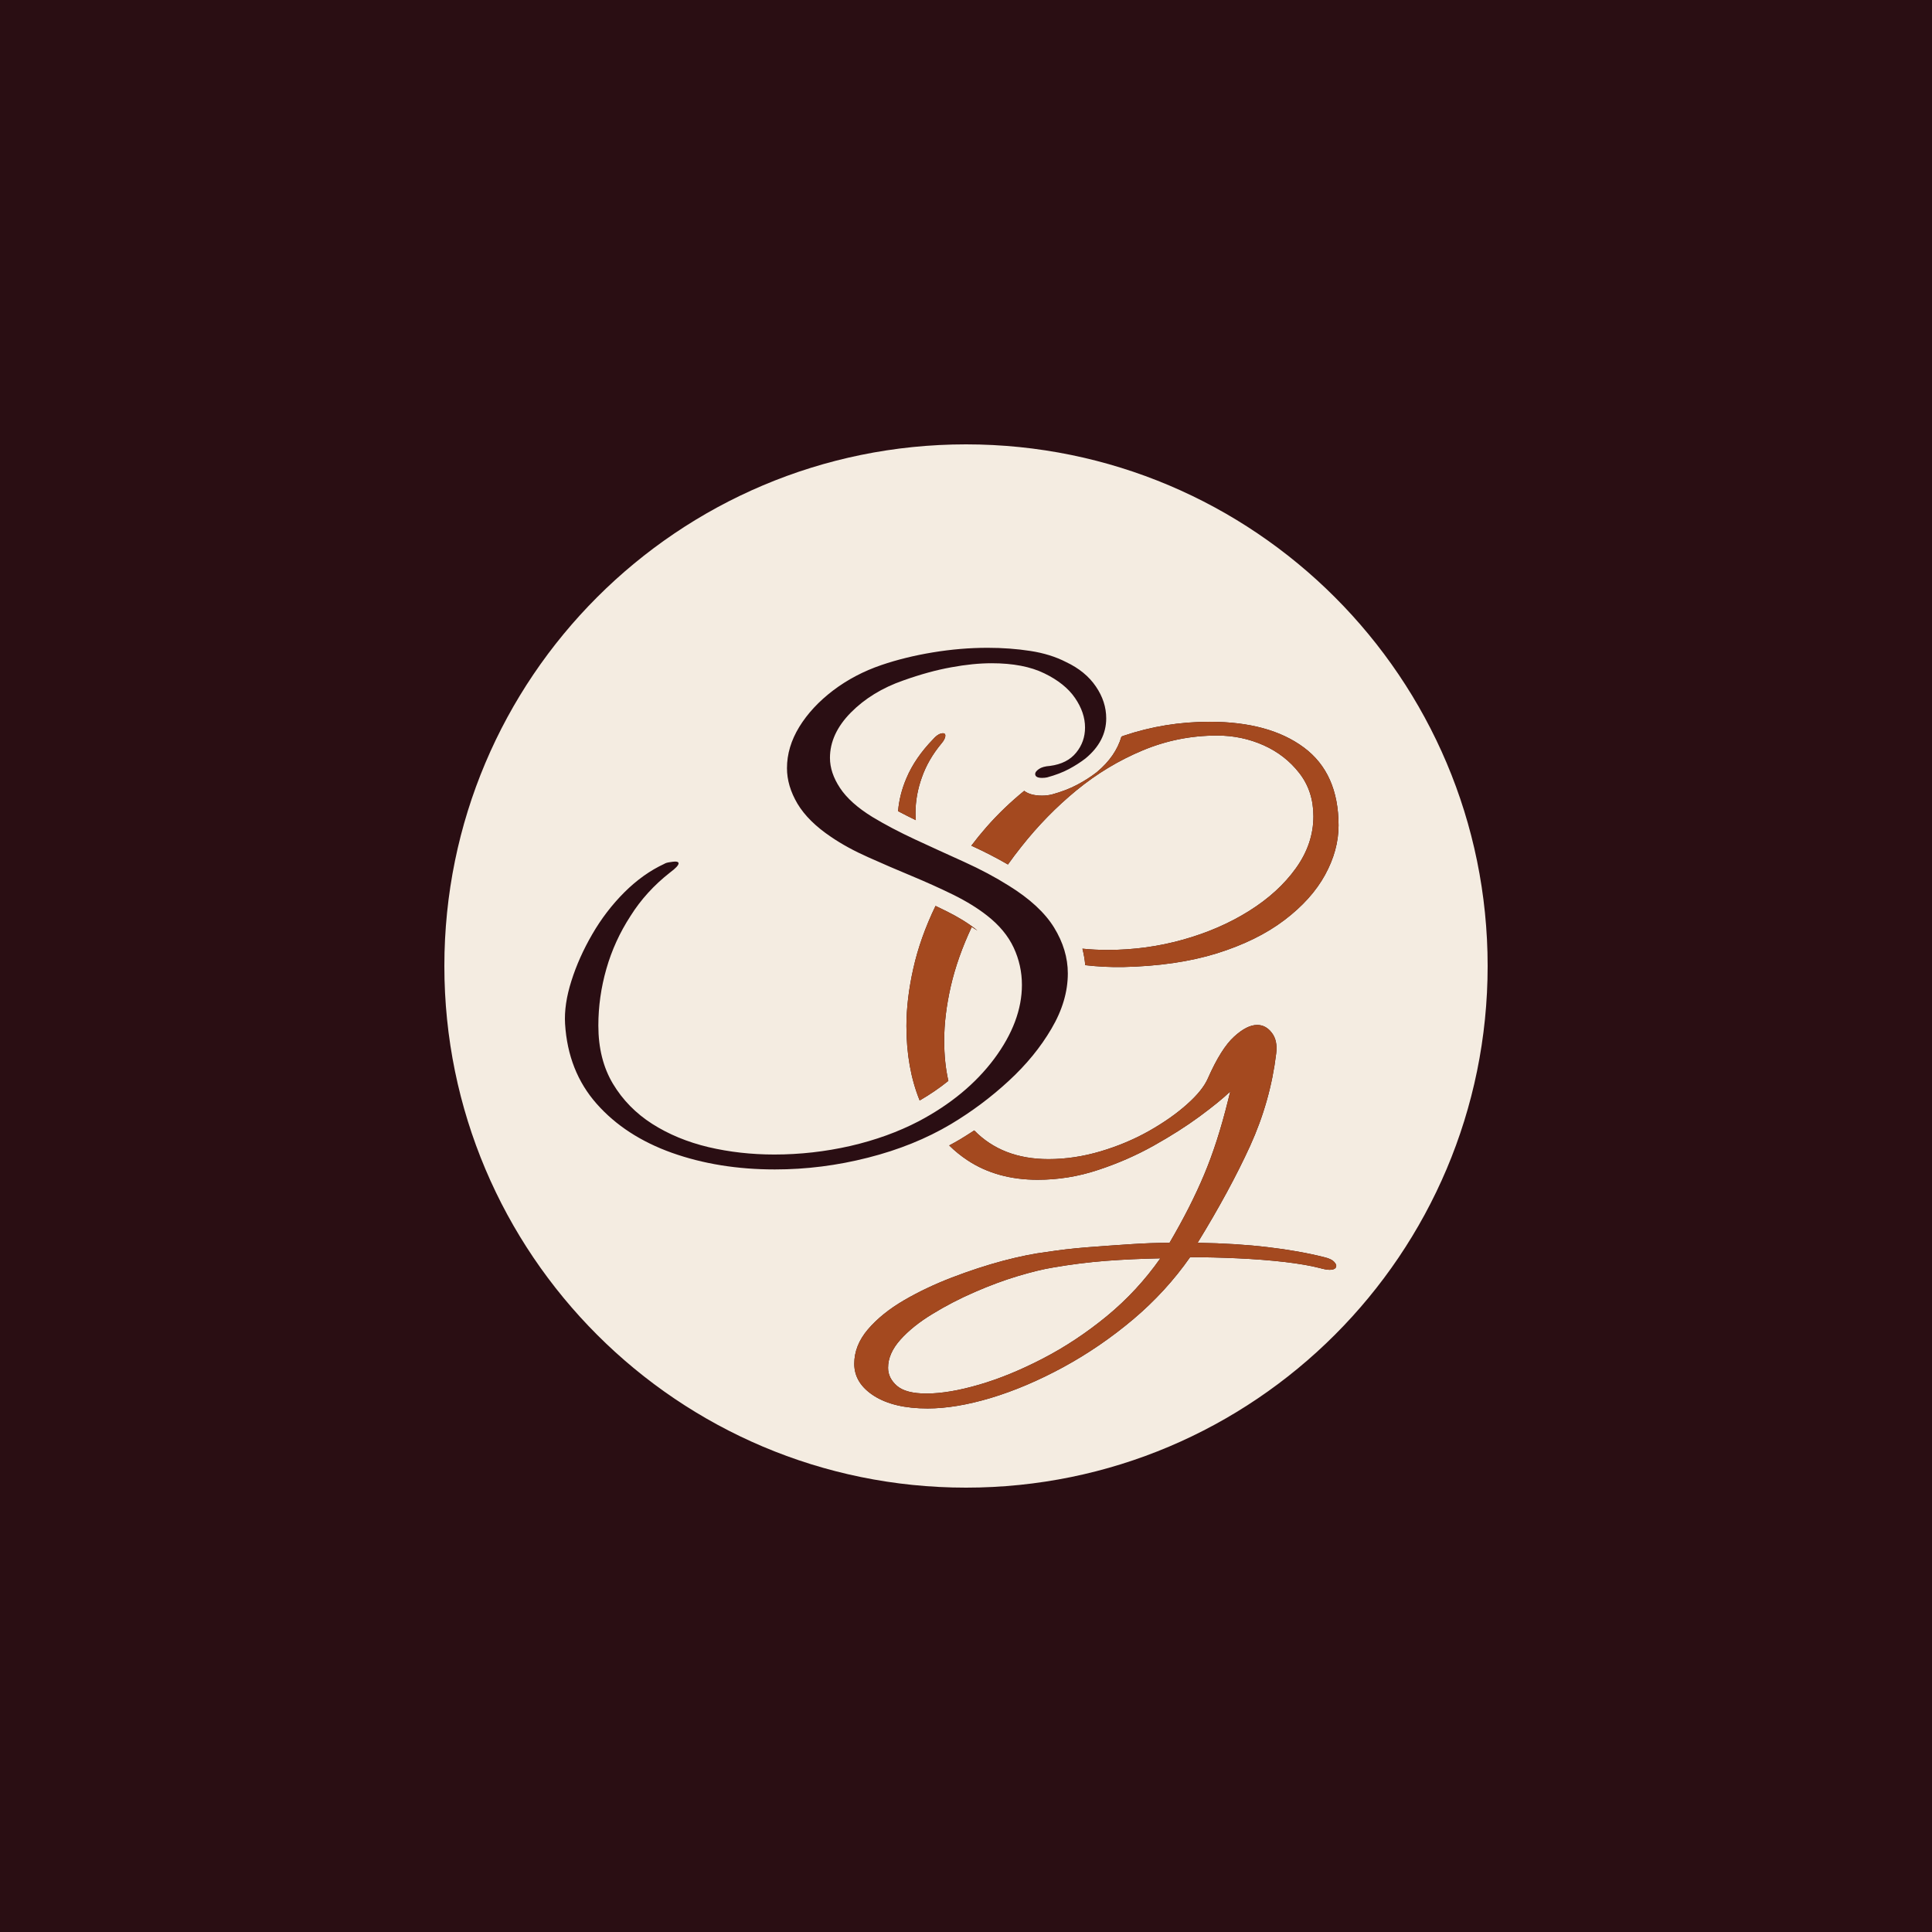
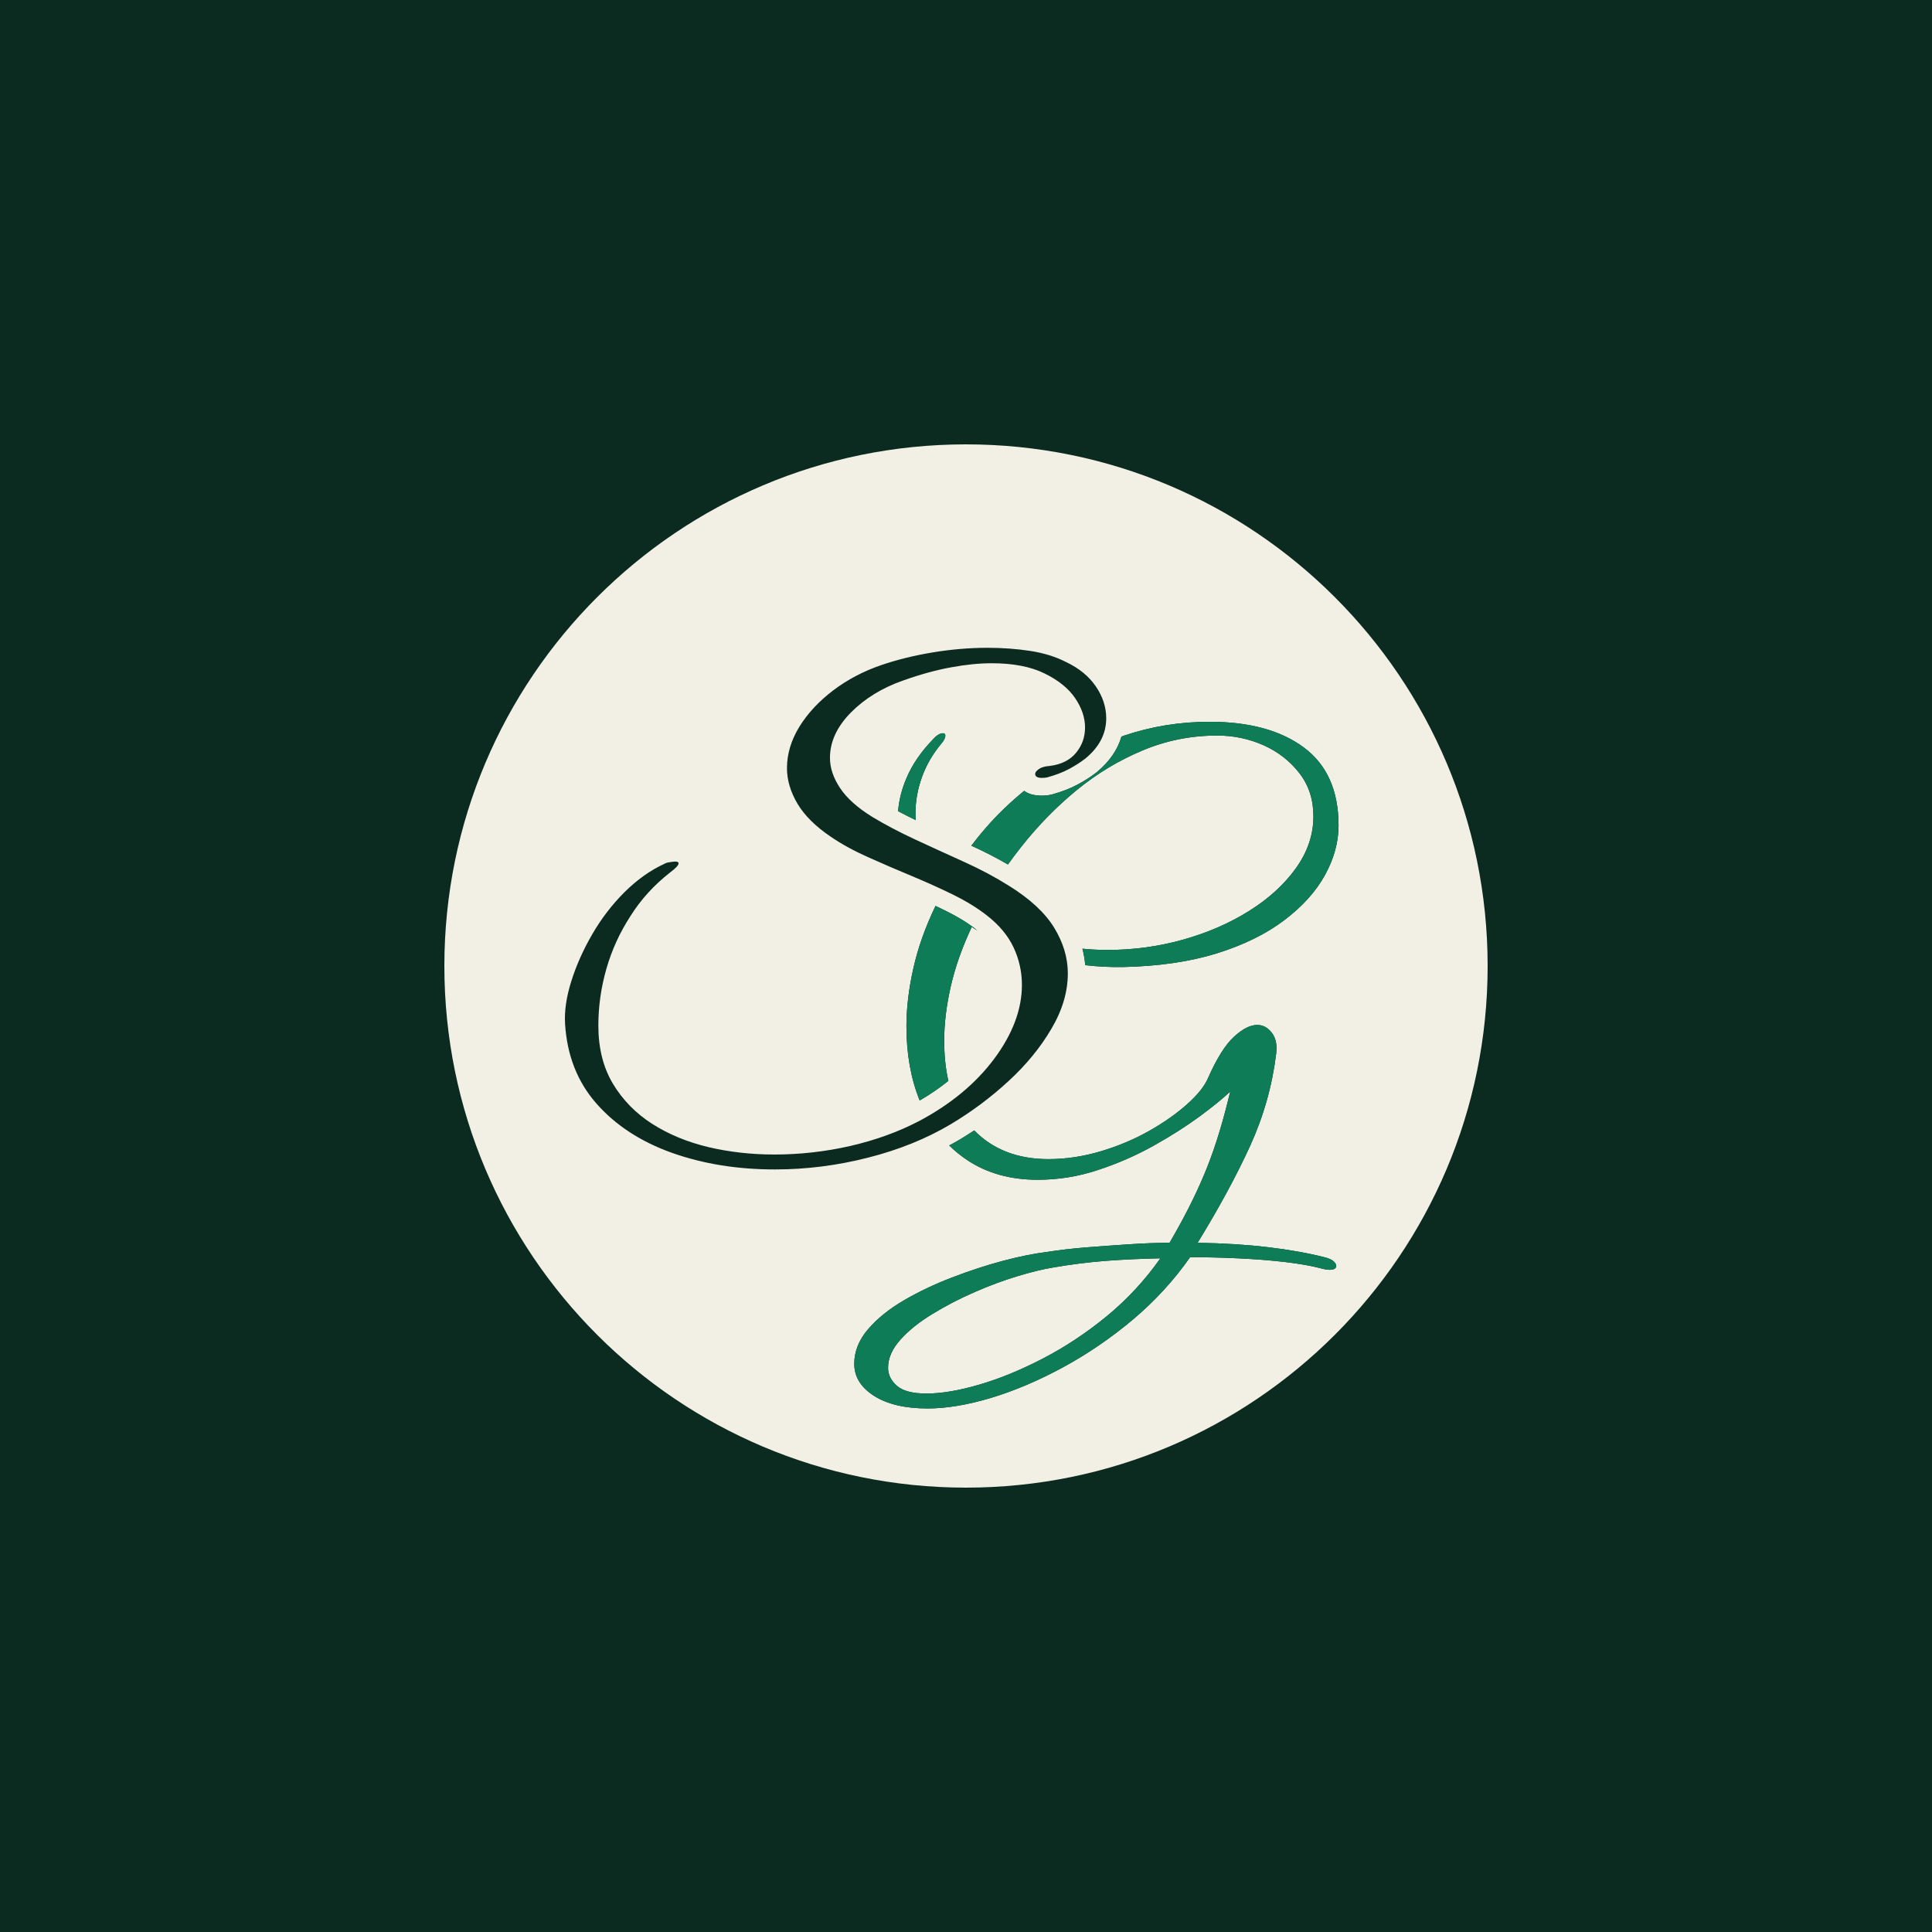
<svg xmlns="http://www.w3.org/2000/svg" viewBox="0 0 1000 1000" width="1000" height="1000">
-   <rect width="1000" height="1000" fill="#2A0E13" />
+   <rect width="1000" height="1000" fill="#0B2A20" />
  <g transform="translate(230,230) scale(5.4)">
    <g transform="translate(50,50)">
-       <path d="M50 0C50 27.61 27.61 50 0 50C-27.61 50 -50 27.61 -50 0C-50 -27.61 -27.61 -50 0 -50C27.61 -50 50 -27.61 50 0ZM-3.68 42.41Q-0.99 42.41 2.39 41.4Q5.77 40.38 9.31 38.46Q12.86 36.53 16.02 33.87Q19.18 31.2 21.48 27.91Q23.68 27.91 26.07 28.02Q28.46 28.13 30.55 28.37Q32.64 28.62 33.9 28.95Q34.51 29.12 34.84 29.12Q35.49 29.12 35.49 28.73Q35.49 28.57 35.25 28.32Q35 28.07 34.34 27.91Q31.92 27.3 28.93 26.95Q25.93 26.59 22.2 26.53Q25.27 21.53 27.23 17.25Q29.18 12.96 29.73 8.4Q29.89 7.14 29.31 6.4Q28.74 5.65 27.91 5.65Q26.92 5.65 25.69 6.78Q24.45 7.91 23.19 10.76Q22.69 11.92 21.18 13.26Q19.67 14.61 17.53 15.82Q15.38 17.03 12.88 17.77Q10.38 18.51 7.91 18.51Q3.48 18.51 0.79 15.76Q0.12 16.2 -0.57 16.62Q-1.08 16.92 -1.61 17.2Q-0.81 17.99 0.14 18.62Q2.97 20.49 6.87 20.49Q9.84 20.49 12.66 19.55Q15.49 18.62 17.99 17.22Q20.49 15.82 22.39 14.42Q24.29 13.02 25.33 12.03L25.11 12.91Q24.12 16.92 22.83 19.99Q21.54 23.07 19.51 26.53Q17.8 26.53 15.69 26.67Q13.57 26.81 11.51 26.97Q9.45 27.14 7.75 27.41Q5.93 27.63 3.54 28.26Q1.15 28.9 -1.35 29.86Q-3.85 30.82 -5.96 32.05Q-8.08 33.29 -9.4 34.83Q-10.71 36.37 -10.71 38.13Q-10.71 39.99 -8.82 41.2Q-6.92 42.41 -3.68 42.41ZM-18.32 19.5Q-13.81 19.5 -9.39 18.37Q-4.97 17.25 -1.45 15.16Q1.57 13.35 4.1 11.01Q6.63 8.68 8.19 6.01Q9.76 3.35 9.76 0.71Q9.76 -1.54 8.44 -3.69Q7.12 -5.83 4.1 -7.7Q2.18 -8.91 -0.18 -9.98Q-2.55 -11.05 -4.86 -12.12Q-7.16 -13.19 -8.98 -14.29Q-11.12 -15.61 -12.08 -17.07Q-13.04 -18.52 -13.04 -19.95Q-13.04 -22.26 -11.04 -24.29Q-9.03 -26.32 -6.01 -27.37Q-3.54 -28.25 -1.42 -28.63Q0.69 -29.02 2.45 -29.02Q5.53 -29.02 7.51 -28.05Q9.49 -27.09 10.45 -25.69Q11.41 -24.29 11.41 -22.86Q11.41 -21.49 10.56 -20.45Q9.71 -19.4 8.06 -19.18Q7.34 -19.13 6.99 -18.88Q6.63 -18.63 6.63 -18.41Q6.63 -18.03 7.29 -18.03Q7.56 -18.03 7.78 -18.08Q8.99 -18.41 9.87 -18.88Q10.75 -19.35 11.46 -19.9Q13.44 -21.54 13.44 -23.74Q13.44 -25.34 12.45 -26.79Q11.46 -28.25 9.6 -29.13Q8.11 -29.9 6.16 -30.2Q4.21 -30.5 2.07 -30.5Q-0.51 -30.5 -3.18 -30.06Q-5.84 -29.62 -8.1 -28.85Q-10.68 -27.97 -12.74 -26.41Q-14.8 -24.84 -15.98 -22.92Q-17.16 -20.99 -17.16 -18.96Q-17.16 -17.26 -16.15 -15.55Q-15.13 -13.85 -12.93 -12.37Q-11.39 -11.32 -9.36 -10.42Q-7.33 -9.51 -5.21 -8.63Q-3.1 -7.75 -1.2 -6.82Q0.69 -5.88 2.01 -4.84Q3.77 -3.47 4.57 -1.76Q5.36 -0.06 5.36 1.81Q5.36 5.32 2.7 8.9Q0.03 12.47 -4.53 14.88Q-7.49 16.42 -11.09 17.25Q-14.69 18.07 -18.37 18.07Q-21.67 18.07 -24.69 17.36Q-27.71 16.64 -30.08 15.13Q-32.44 13.62 -33.84 11.29Q-35.24 8.95 -35.24 5.71Q-35.24 2.96 -34.47 0.27Q-33.7 -2.42 -32.16 -4.79Q-30.68 -7.15 -28.37 -8.96Q-27.55 -9.57 -27.55 -9.84Q-27.55 -10.01 -27.88 -10.01Q-28.04 -10.01 -28.4 -9.95Q-28.76 -9.9 -28.92 -9.79Q-30.95 -8.85 -32.74 -7.07Q-34.53 -5.28 -35.82 -3.05Q-37.11 -0.83 -37.82 1.42Q-38.54 3.68 -38.43 5.54Q-38.15 10.1 -35.4 13.21Q-32.66 16.31 -28.18 17.91Q-23.7 19.5 -18.32 19.5ZM-3.79 40.98Q-5.77 40.98 -6.62 40.24Q-7.47 39.5 -7.47 38.51Q-7.47 37.14 -6.29 35.82Q-5.11 34.5 -3.21 33.35Q-1.32 32.19 0.82 31.26Q2.97 30.32 4.97 29.72Q6.98 29.12 8.35 28.9Q10.88 28.46 13.43 28.26Q15.99 28.07 18.63 28.02Q16.43 31.15 13.49 33.57Q10.55 35.98 7.36 37.63Q4.18 39.28 1.26 40.13Q-1.65 40.98 -3.79 40.98ZM13.57 -1.54Q12.34 -1.54 11.16 -1.66Q11.36 -0.88 11.43 -0.08Q13.23 0.13 15.05 0.1Q20.16 -0.01 24.04 -1.21Q27.91 -2.42 30.52 -4.4Q33.13 -6.38 34.42 -8.74Q35.71 -11.1 35.71 -13.47Q35.71 -18.47 32.39 -20.94Q29.07 -23.41 23.35 -23.41Q19.07 -23.41 15.11 -22.07Q15.01 -22.03 14.9 -21.99Q14.35 -20.09 12.55 -18.59Q12.53 -18.57 12.5 -18.55Q11.67 -17.91 10.67 -17.38Q9.62 -16.82 8.23 -16.44Q7.77 -16.33 7.29 -16.33Q6.17 -16.33 5.58 -16.79Q3.59 -15.17 1.95 -13.3Q1.18 -12.42 0.51 -11.53L0.52 -11.53Q2.4 -10.67 4.02 -9.73Q4.63 -10.59 5.3 -11.43Q7.69 -14.46 10.6 -16.85Q13.52 -19.24 16.92 -20.66Q20.33 -22.09 24.07 -22.09Q26.43 -22.09 28.52 -21.16Q30.6 -20.23 31.95 -18.49Q33.3 -16.76 33.3 -14.35Q33.3 -11.71 31.62 -9.37Q29.95 -7.04 27.14 -5.28Q24.34 -3.52 20.82 -2.53Q17.31 -1.54 13.57 -1.54ZM1.09 -3.4Q1.03 -3.45 0.97 -3.5Q-0.22 -4.44 -1.95 -5.29Q-2.43 -5.53 -2.92 -5.76Q-4.4 -2.69 -5.05 0.24Q-5.71 3.18 -5.71 5.76Q-5.71 9.76 -4.44 12.89Q-2.94 12.02 -1.69 11.01Q-2.09 9.27 -2.09 7.14Q-2.09 4.72 -1.46 1.95Q-0.82 -0.83 0.55 -3.74Q0.81 -3.57 1.09 -3.4ZM-4.81 -13.98Q-4.84 -14.33 -4.84 -14.68Q-4.84 -16.38 -4.23 -18.08Q-3.63 -19.79 -2.36 -21.32Q-1.98 -21.76 -1.98 -22.09Q-1.98 -22.31 -2.2 -22.31Q-2.64 -22.31 -3.13 -21.76Q-4.89 -19.95 -5.71 -18Q-6.38 -16.43 -6.51 -14.84Q-5.7 -14.41 -4.81 -13.98Z" fill="#F4ECE1" />
-       <path d="M-3.68 42.41Q-6.92 42.41 -8.82 41.2Q-10.71 39.99 -10.71 38.13Q-10.71 36.37 -9.4 34.83Q-8.08 33.29 -5.96 32.05Q-3.85 30.82 -1.35 29.86Q1.15 28.9 3.54 28.26Q5.93 27.63 7.75 27.41Q9.45 27.14 11.51 26.97Q13.57 26.81 15.69 26.67Q17.8 26.53 19.51 26.53Q21.54 23.07 22.83 19.99Q24.12 16.92 25.11 12.91L25.33 12.03Q24.29 13.02 22.39 14.42Q20.49 15.82 17.99 17.22Q15.49 18.62 12.66 19.55Q9.84 20.49 6.87 20.49Q2.97 20.49 0.14 18.62Q-0.81 17.99 -1.61 17.2Q-1.08 16.92 -0.57 16.62Q0.12 16.2 0.79 15.76Q3.48 18.51 7.91 18.51Q10.38 18.51 12.88 17.77Q15.38 17.03 17.53 15.82Q19.67 14.61 21.18 13.26Q22.69 11.92 23.19 10.76Q24.45 7.91 25.69 6.78Q26.92 5.65 27.91 5.65Q28.74 5.65 29.31 6.4Q29.89 7.14 29.73 8.4Q29.18 12.96 27.23 17.25Q25.27 21.53 22.2 26.53Q25.93 26.59 28.93 26.95Q31.92 27.3 34.34 27.91Q35 28.07 35.25 28.32Q35.49 28.57 35.49 28.73Q35.49 29.12 34.84 29.12Q34.51 29.12 33.9 28.95Q32.64 28.62 30.55 28.37Q28.46 28.13 26.07 28.02Q23.68 27.91 21.48 27.91Q19.18 31.2 16.02 33.87Q12.86 36.53 9.31 38.46Q5.77 40.38 2.39 41.4Q-0.99 42.41 -3.68 42.41ZM-3.79 40.98Q-1.65 40.98 1.26 40.13Q4.18 39.28 7.36 37.63Q10.55 35.98 13.49 33.57Q16.43 31.15 18.63 28.02Q15.99 28.07 13.43 28.26Q10.88 28.46 8.35 28.9Q6.98 29.12 4.97 29.72Q2.97 30.32 0.82 31.26Q-1.32 32.19 -3.21 33.35Q-5.11 34.5 -6.29 35.82Q-7.47 37.14 -7.47 38.51Q-7.47 39.5 -6.62 40.24Q-5.77 40.98 -3.79 40.98ZM13.57 -1.54Q17.31 -1.54 20.82 -2.53Q24.34 -3.52 27.14 -5.28Q29.95 -7.04 31.62 -9.37Q33.3 -11.71 33.3 -14.35Q33.3 -16.76 31.95 -18.49Q30.6 -20.23 28.52 -21.16Q26.43 -22.09 24.07 -22.09Q20.33 -22.09 16.92 -20.66Q13.52 -19.24 10.6 -16.85Q7.69 -14.46 5.3 -11.43Q4.63 -10.59 4.02 -9.73Q2.4 -10.67 0.52 -11.53L0.51 -11.53Q1.18 -12.42 1.95 -13.3Q3.59 -15.17 5.58 -16.79Q6.17 -16.33 7.29 -16.33Q7.77 -16.33 8.23 -16.44Q9.62 -16.82 10.67 -17.38Q11.67 -17.91 12.5 -18.55Q12.53 -18.57 12.55 -18.59Q14.35 -20.09 14.9 -21.99Q15.01 -22.03 15.11 -22.07Q19.07 -23.41 23.35 -23.41Q29.07 -23.41 32.39 -20.94Q35.71 -18.47 35.71 -13.47Q35.71 -11.1 34.42 -8.74Q33.13 -6.38 30.52 -4.4Q27.91 -2.42 24.04 -1.21Q20.16 -0.01 15.05 0.1Q13.23 0.13 11.43 -0.08Q11.36 -0.88 11.16 -1.66Q12.34 -1.54 13.57 -1.54ZM1.09 -3.4Q0.81 -3.57 0.55 -3.74Q-0.82 -0.83 -1.46 1.95Q-2.09 4.72 -2.09 7.14Q-2.09 9.27 -1.69 11.01Q-2.94 12.02 -4.44 12.89Q-5.71 9.76 -5.71 5.76Q-5.71 3.18 -5.05 0.24Q-4.4 -2.69 -2.92 -5.76Q-2.43 -5.53 -1.95 -5.29Q-0.22 -4.44 0.97 -3.5Q1.03 -3.45 1.09 -3.4ZM-4.81 -13.98Q-5.7 -14.41 -6.51 -14.84Q-6.38 -16.43 -5.71 -18Q-4.89 -19.95 -3.13 -21.76Q-2.64 -22.31 -2.2 -22.31Q-1.98 -22.31 -1.98 -22.09Q-1.98 -21.76 -2.36 -21.32Q-3.63 -19.79 -4.23 -18.08Q-4.84 -16.38 -4.84 -14.68Q-4.84 -14.33 -4.81 -13.98Z" fill="#A4491F" />
+       <path d="M50 0C50 27.61 27.61 50 0 50C-27.61 50 -50 27.61 -50 0C-50 -27.61 -27.61 -50 0 -50C27.61 -50 50 -27.61 50 0ZM-3.68 42.41Q-0.99 42.41 2.39 41.4Q5.77 40.38 9.31 38.46Q12.86 36.53 16.02 33.87Q19.18 31.2 21.48 27.91Q23.68 27.91 26.07 28.02Q28.46 28.13 30.55 28.37Q32.64 28.62 33.9 28.95Q34.51 29.12 34.84 29.12Q35.49 29.12 35.49 28.73Q35.49 28.57 35.25 28.32Q35 28.07 34.34 27.91Q31.92 27.3 28.93 26.95Q25.93 26.59 22.2 26.53Q25.27 21.53 27.23 17.25Q29.18 12.96 29.73 8.4Q29.89 7.14 29.31 6.4Q28.74 5.65 27.91 5.65Q26.92 5.65 25.69 6.78Q24.45 7.91 23.19 10.76Q22.69 11.92 21.18 13.26Q19.67 14.61 17.53 15.82Q15.38 17.03 12.88 17.77Q10.38 18.51 7.91 18.51Q3.48 18.51 0.79 15.76Q0.12 16.2 -0.57 16.62Q-1.08 16.92 -1.61 17.2Q-0.81 17.99 0.14 18.62Q2.97 20.49 6.87 20.49Q9.84 20.49 12.66 19.55Q15.49 18.62 17.99 17.22Q20.49 15.82 22.39 14.42Q24.29 13.02 25.33 12.03L25.11 12.91Q24.12 16.92 22.83 19.99Q21.54 23.07 19.51 26.53Q17.8 26.53 15.69 26.67Q13.57 26.81 11.51 26.97Q9.45 27.14 7.75 27.41Q5.93 27.63 3.54 28.26Q1.15 28.9 -1.35 29.86Q-3.85 30.82 -5.96 32.05Q-8.08 33.29 -9.4 34.83Q-10.71 36.37 -10.71 38.13Q-10.71 39.99 -8.82 41.2Q-6.92 42.41 -3.68 42.41ZM-18.32 19.5Q-13.81 19.5 -9.39 18.37Q-4.97 17.25 -1.45 15.16Q1.57 13.35 4.1 11.01Q6.63 8.68 8.19 6.01Q9.76 3.35 9.76 0.71Q9.76 -1.54 8.44 -3.69Q7.12 -5.83 4.1 -7.7Q2.18 -8.91 -0.18 -9.98Q-2.55 -11.05 -4.86 -12.12Q-7.16 -13.19 -8.98 -14.29Q-11.12 -15.61 -12.08 -17.07Q-13.04 -18.52 -13.04 -19.95Q-13.04 -22.26 -11.04 -24.29Q-9.03 -26.32 -6.01 -27.37Q-3.54 -28.25 -1.42 -28.63Q0.69 -29.02 2.45 -29.02Q5.53 -29.02 7.51 -28.05Q9.49 -27.09 10.45 -25.69Q11.41 -24.29 11.41 -22.86Q11.41 -21.49 10.56 -20.45Q9.71 -19.4 8.06 -19.18Q7.34 -19.13 6.99 -18.88Q6.63 -18.63 6.63 -18.41Q6.63 -18.03 7.29 -18.03Q7.56 -18.03 7.78 -18.08Q8.99 -18.41 9.87 -18.88Q10.75 -19.35 11.46 -19.9Q13.44 -21.54 13.44 -23.74Q13.44 -25.34 12.45 -26.79Q11.46 -28.25 9.6 -29.13Q8.11 -29.9 6.16 -30.2Q4.21 -30.5 2.07 -30.5Q-0.51 -30.5 -3.18 -30.06Q-5.84 -29.62 -8.1 -28.85Q-10.68 -27.97 -12.74 -26.41Q-14.8 -24.84 -15.98 -22.92Q-17.16 -20.99 -17.16 -18.96Q-17.16 -17.26 -16.15 -15.55Q-15.13 -13.85 -12.93 -12.37Q-11.39 -11.32 -9.36 -10.42Q-7.33 -9.51 -5.21 -8.63Q-3.1 -7.75 -1.2 -6.82Q0.69 -5.88 2.01 -4.84Q3.77 -3.47 4.57 -1.76Q5.36 -0.06 5.36 1.81Q5.36 5.32 2.7 8.9Q0.03 12.47 -4.53 14.88Q-7.49 16.42 -11.09 17.25Q-14.69 18.07 -18.37 18.07Q-21.67 18.07 -24.69 17.36Q-27.71 16.64 -30.08 15.13Q-32.44 13.62 -33.84 11.29Q-35.24 8.95 -35.24 5.71Q-35.24 2.96 -34.47 0.27Q-33.7 -2.42 -32.16 -4.79Q-30.68 -7.15 -28.37 -8.96Q-27.55 -9.57 -27.55 -9.84Q-27.55 -10.01 -27.88 -10.01Q-28.04 -10.01 -28.4 -9.95Q-28.76 -9.9 -28.92 -9.79Q-30.95 -8.85 -32.74 -7.07Q-34.53 -5.28 -35.82 -3.05Q-37.11 -0.83 -37.82 1.42Q-38.54 3.68 -38.43 5.54Q-38.15 10.1 -35.4 13.21Q-32.66 16.31 -28.18 17.91Q-23.7 19.5 -18.32 19.5ZM-3.79 40.98Q-5.77 40.98 -6.62 40.24Q-7.47 39.5 -7.47 38.51Q-7.47 37.14 -6.29 35.82Q-5.11 34.5 -3.21 33.35Q-1.32 32.19 0.82 31.26Q2.97 30.32 4.97 29.72Q6.98 29.12 8.35 28.9Q10.88 28.46 13.43 28.26Q15.99 28.07 18.63 28.02Q16.43 31.15 13.49 33.57Q10.55 35.98 7.36 37.63Q4.18 39.28 1.26 40.13Q-1.65 40.98 -3.79 40.98ZM13.57 -1.54Q12.34 -1.54 11.16 -1.66Q11.36 -0.88 11.43 -0.08Q13.23 0.13 15.05 0.1Q20.16 -0.01 24.04 -1.21Q27.91 -2.42 30.52 -4.4Q33.13 -6.38 34.42 -8.74Q35.71 -11.1 35.71 -13.47Q35.71 -18.47 32.39 -20.94Q29.07 -23.41 23.35 -23.41Q19.07 -23.41 15.11 -22.07Q15.01 -22.03 14.9 -21.99Q14.35 -20.09 12.55 -18.59Q12.53 -18.57 12.5 -18.55Q11.67 -17.91 10.67 -17.38Q9.62 -16.82 8.23 -16.44Q7.77 -16.33 7.29 -16.33Q6.17 -16.33 5.58 -16.79Q3.59 -15.17 1.95 -13.3Q1.18 -12.42 0.51 -11.53L0.52 -11.53Q2.4 -10.67 4.02 -9.73Q4.63 -10.59 5.3 -11.43Q7.69 -14.46 10.6 -16.85Q13.52 -19.24 16.92 -20.66Q20.33 -22.09 24.07 -22.09Q26.43 -22.09 28.52 -21.16Q30.6 -20.23 31.95 -18.49Q33.3 -16.76 33.3 -14.35Q33.3 -11.71 31.62 -9.37Q29.95 -7.04 27.14 -5.28Q24.34 -3.52 20.82 -2.53Q17.31 -1.54 13.57 -1.54ZM1.09 -3.4Q1.03 -3.45 0.97 -3.5Q-0.22 -4.44 -1.95 -5.29Q-2.43 -5.53 -2.92 -5.76Q-4.4 -2.69 -5.05 0.24Q-5.71 3.18 -5.71 5.76Q-5.71 9.76 -4.44 12.89Q-2.94 12.02 -1.69 11.01Q-2.09 9.27 -2.09 7.14Q-2.09 4.72 -1.46 1.95Q-0.82 -0.83 0.55 -3.74Q0.81 -3.57 1.09 -3.4ZM-4.81 -13.98Q-4.84 -14.33 -4.84 -14.68Q-4.84 -16.38 -4.23 -18.08Q-3.63 -19.79 -2.36 -21.32Q-1.98 -21.76 -1.98 -22.09Q-1.98 -22.31 -2.2 -22.31Q-2.64 -22.31 -3.13 -21.76Q-4.89 -19.95 -5.71 -18Q-6.38 -16.43 -6.51 -14.84Q-5.7 -14.41 -4.81 -13.98Z" fill="#F2EFE4" />
+       <path d="M-3.68 42.41Q-6.92 42.41 -8.82 41.2Q-10.71 39.99 -10.71 38.13Q-10.71 36.37 -9.4 34.83Q-8.08 33.29 -5.96 32.05Q-3.85 30.82 -1.35 29.86Q1.15 28.9 3.54 28.26Q5.93 27.63 7.75 27.41Q9.45 27.14 11.51 26.97Q13.57 26.81 15.69 26.67Q17.8 26.53 19.51 26.53Q21.54 23.07 22.83 19.99Q24.12 16.92 25.11 12.91L25.33 12.03Q24.29 13.02 22.39 14.42Q20.49 15.82 17.99 17.22Q15.49 18.62 12.66 19.55Q9.84 20.49 6.87 20.49Q2.97 20.49 0.14 18.62Q-0.81 17.99 -1.61 17.2Q-1.08 16.92 -0.57 16.62Q0.12 16.2 0.79 15.76Q3.48 18.51 7.91 18.51Q10.38 18.51 12.88 17.77Q15.38 17.03 17.53 15.82Q19.67 14.61 21.18 13.26Q22.69 11.92 23.19 10.76Q24.45 7.91 25.69 6.78Q26.92 5.65 27.91 5.65Q28.74 5.65 29.31 6.4Q29.89 7.14 29.73 8.4Q29.18 12.96 27.23 17.25Q25.27 21.53 22.2 26.53Q25.93 26.59 28.93 26.95Q31.92 27.3 34.34 27.91Q35 28.07 35.25 28.32Q35.49 28.57 35.49 28.73Q35.49 29.12 34.84 29.12Q34.51 29.12 33.9 28.95Q32.64 28.62 30.55 28.37Q28.46 28.13 26.07 28.02Q23.68 27.91 21.48 27.91Q19.18 31.2 16.02 33.87Q12.86 36.53 9.31 38.46Q5.77 40.38 2.39 41.4Q-0.99 42.41 -3.68 42.41ZM-3.79 40.98Q-1.65 40.98 1.26 40.13Q4.18 39.28 7.36 37.63Q10.55 35.98 13.49 33.57Q16.43 31.15 18.63 28.02Q15.99 28.07 13.43 28.26Q10.88 28.46 8.35 28.9Q6.98 29.12 4.97 29.72Q2.97 30.32 0.82 31.26Q-1.32 32.19 -3.21 33.35Q-5.11 34.5 -6.29 35.82Q-7.47 37.14 -7.47 38.51Q-7.47 39.5 -6.62 40.24Q-5.77 40.98 -3.79 40.98ZM13.57 -1.54Q17.31 -1.54 20.82 -2.53Q24.34 -3.52 27.14 -5.28Q29.95 -7.04 31.62 -9.37Q33.3 -11.71 33.3 -14.35Q33.3 -16.76 31.95 -18.49Q30.6 -20.23 28.52 -21.16Q26.43 -22.09 24.07 -22.09Q20.33 -22.09 16.92 -20.66Q13.52 -19.24 10.6 -16.85Q7.69 -14.46 5.3 -11.43Q4.63 -10.59 4.02 -9.73Q2.4 -10.67 0.52 -11.53L0.51 -11.53Q1.18 -12.42 1.95 -13.3Q3.59 -15.17 5.58 -16.79Q6.17 -16.33 7.29 -16.33Q7.77 -16.33 8.23 -16.44Q9.62 -16.82 10.67 -17.38Q11.67 -17.91 12.5 -18.55Q12.53 -18.57 12.55 -18.59Q14.35 -20.09 14.9 -21.99Q15.01 -22.03 15.11 -22.07Q19.07 -23.41 23.35 -23.41Q29.07 -23.41 32.39 -20.94Q35.71 -18.47 35.71 -13.47Q35.71 -11.1 34.42 -8.74Q33.13 -6.38 30.52 -4.4Q27.91 -2.42 24.04 -1.21Q20.16 -0.01 15.05 0.1Q13.23 0.13 11.43 -0.08Q11.36 -0.88 11.16 -1.66Q12.34 -1.54 13.57 -1.54ZM1.09 -3.4Q0.81 -3.57 0.55 -3.74Q-0.82 -0.83 -1.46 1.95Q-2.09 4.72 -2.09 7.14Q-2.09 9.27 -1.69 11.01Q-2.94 12.02 -4.44 12.89Q-5.71 9.76 -5.71 5.76Q-5.71 3.18 -5.05 0.24Q-4.4 -2.69 -2.92 -5.76Q-2.43 -5.53 -1.95 -5.29Q-0.22 -4.44 0.97 -3.5Q1.03 -3.45 1.09 -3.4ZM-4.81 -13.98Q-5.7 -14.41 -6.51 -14.84Q-6.38 -16.43 -5.71 -18Q-4.89 -19.95 -3.13 -21.76Q-2.64 -22.31 -2.2 -22.31Q-1.98 -22.31 -1.98 -22.09Q-1.98 -21.76 -2.36 -21.32Q-3.63 -19.79 -4.23 -18.08Q-4.84 -16.38 -4.84 -14.68Q-4.84 -14.33 -4.81 -13.98Z" fill="#0E7C57" />
    </g>
  </g>
</svg>
